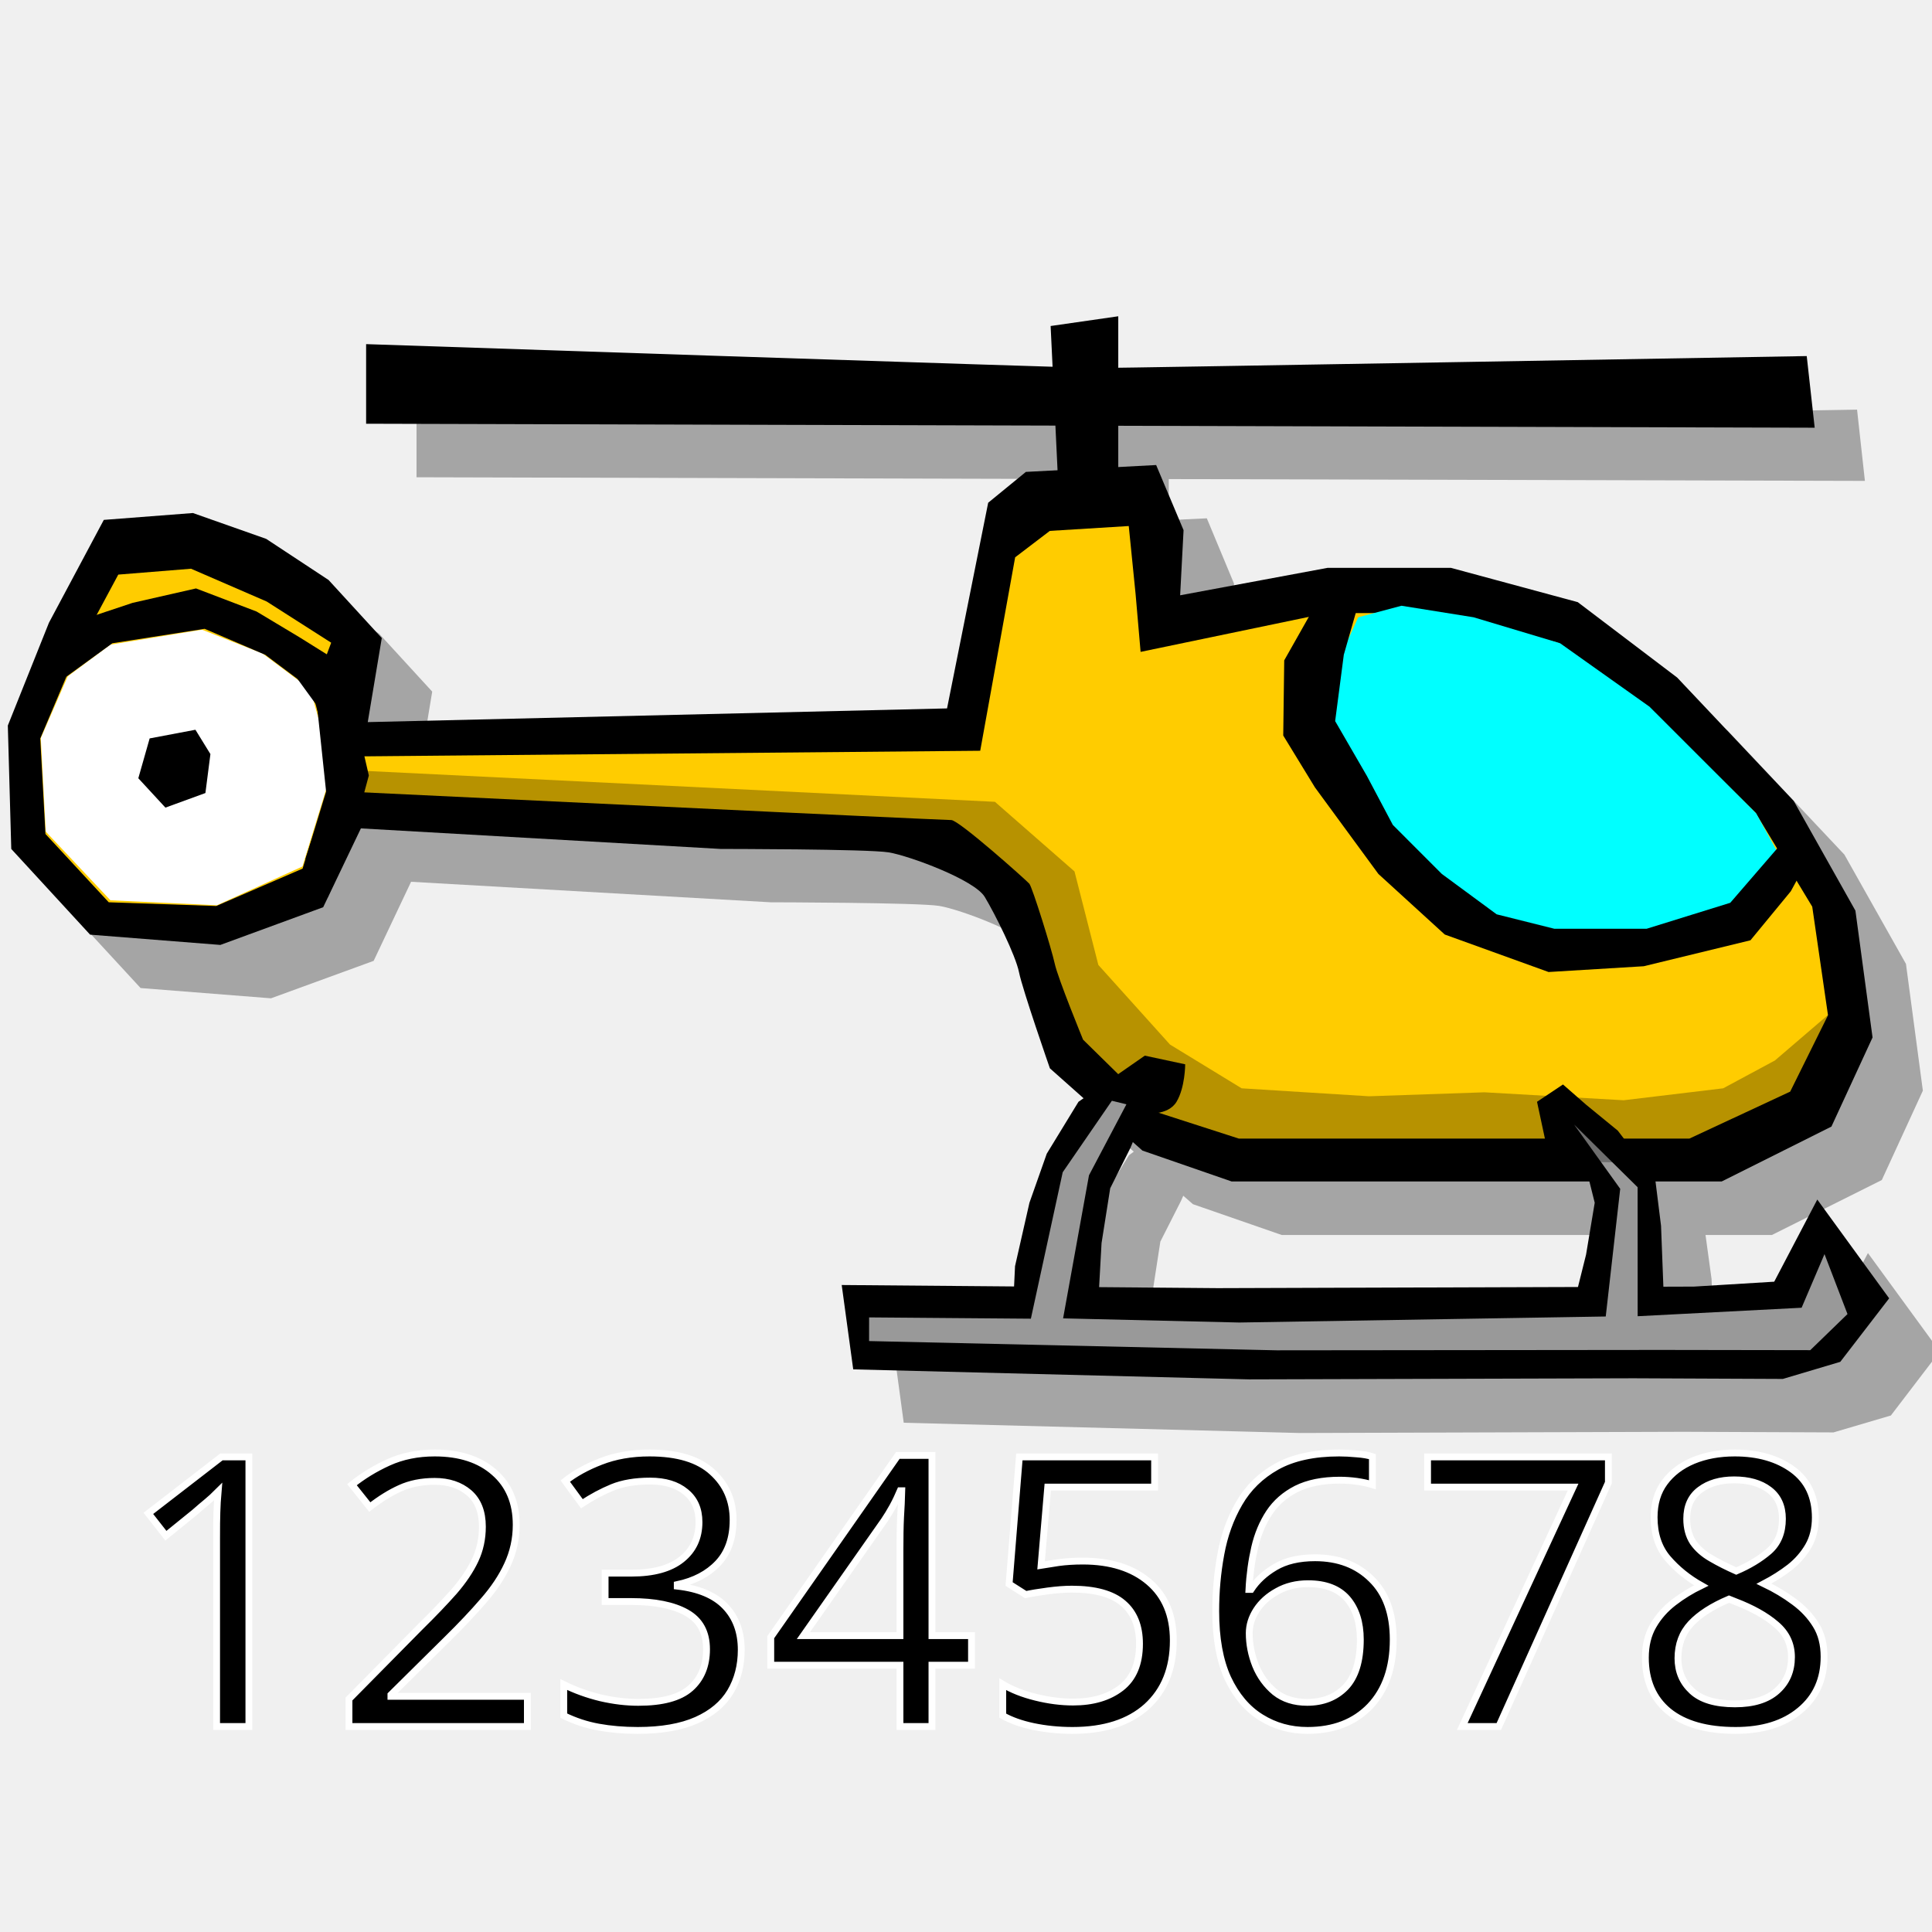
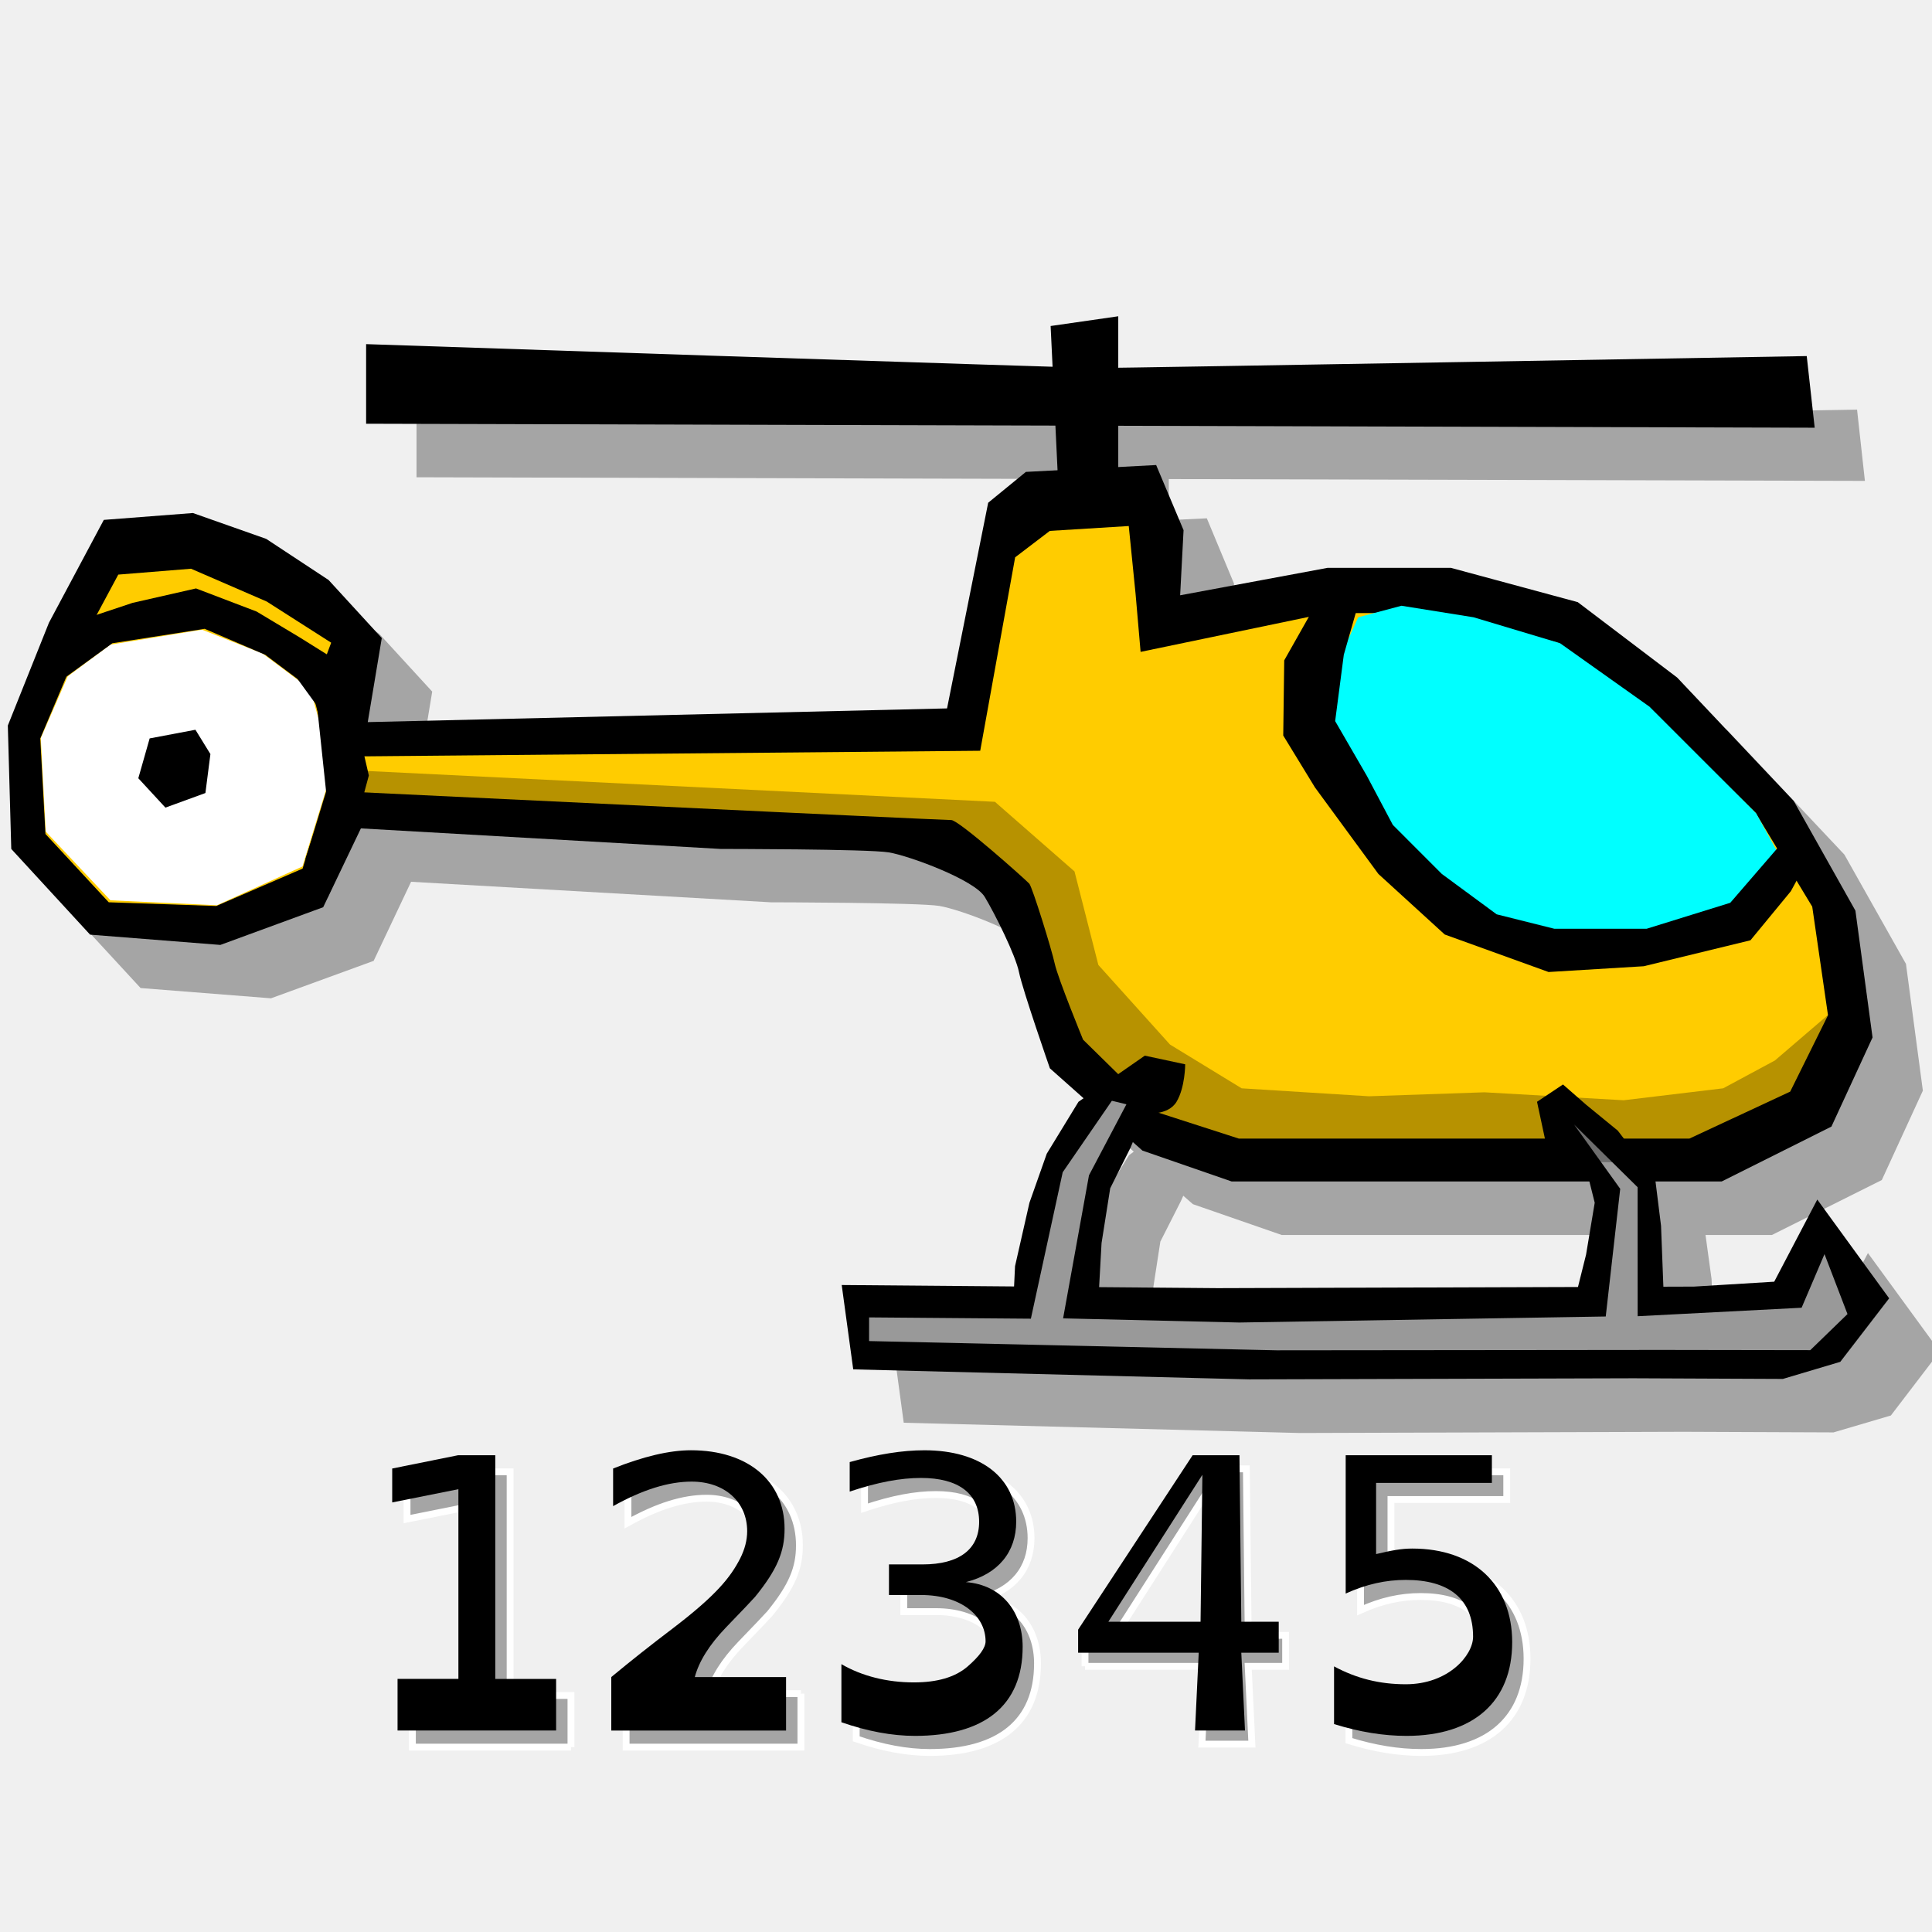
<svg xmlns="http://www.w3.org/2000/svg" width="100" height="100" id="svg12024" version="1.0">
  <defs id="defs12026" />
  <g id="layer1">
    <path style="fill:black;fill-opacity:0.314;fill-rule:evenodd;stroke:none;stroke-width:1px;stroke-linecap:butt;stroke-linejoin:miter;stroke-opacity:1" d="M 60.496,19.141 L 56.996,19.641 L 57.09,21.766 C 52.113,21.632 21.559,20.578 21.559,20.578 L 21.559,24.703 L 57.246,24.797 L 57.34,27.109 L 55.715,27.203 L 53.746,28.797 L 51.621,39.422 L 21.652,40.141 L 22.371,35.797 L 19.621,32.797 L 16.371,30.672 L 12.59,29.328 L 7.996,29.672 L 5.152,34.984 L 3.027,40.328 L 3.184,46.703 L 7.277,51.141 L 14.027,51.672 L 19.34,49.734 L 21.277,45.641 L 39.902,46.703 C 39.902,46.703 47.557,46.713 48.621,46.891 C 49.686,47.068 53.058,48.316 53.59,49.203 C 54.122,50.09 55.162,52.222 55.34,53.109 C 55.517,53.997 56.965,58.078 56.965,58.078 L 58.684,59.609 L 58.434,59.797 L 56.777,62.484 L 55.902,65.016 L 55.152,68.297 L 55.09,69.359 L 46.184,69.266 L 46.777,73.641 L 67.277,74.172 L 87.152,74.109 L 94.902,74.141 L 97.871,73.266 L 100.402,69.953 L 96.684,64.859 L 94.434,69.109 L 90.277,69.359 L 88.715,69.359 L 88.59,66.203 L 88.277,63.922 L 91.715,63.922 L 97.402,61.078 L 99.527,56.453 L 98.652,49.891 L 95.465,44.234 L 89.434,37.828 L 84.277,33.922 L 77.715,32.172 L 71.309,32.172 L 63.684,33.578 L 63.871,30.203 L 62.465,26.828 L 60.496,26.922 L 60.496,24.797 L 96.527,24.891 L 96.121,21.203 C 96.121,21.203 63.514,21.764 60.496,21.797 L 60.496,19.141 z M 61.246,61.891 L 61.746,62.328 L 66.34,63.922 L 75.934,63.922 L 84.871,63.922 L 85.152,65.016 L 84.715,67.703 L 84.309,69.391 L 65.621,69.453 L 59.496,69.391 L 59.621,67.109 L 60.059,64.266 L 61.121,62.172 L 61.246,61.891 z " id="path41860" />
    <g id="g40954" transform="translate(-1.647868,-15.65475)">
      <path id="path34718" d="M 7.021,42.564 L 11.634,42.209 L 15.425,43.546 L 18.655,45.675 L 21.409,48.68 L 20.683,53.031 L 50.667,52.322 L 52.796,41.676 L 54.748,40.08 L 61.49,39.725 L 62.909,43.096 L 62.732,46.467 L 70.361,45.047 L 76.748,45.047 L 83.313,46.822 L 88.458,50.725 L 94.491,57.112 L 97.684,62.79 L 98.571,69.354 L 96.442,73.967 L 90.765,76.806 L 84.2,76.806 L 74.974,76.806 L 65.393,76.806 L 60.78,75.209 L 55.99,70.951 C 55.99,70.951 54.57,66.87 54.393,65.983 C 54.215,65.096 53.151,62.967 52.619,62.08 C 52.086,61.193 48.715,59.951 47.651,59.774 C 46.586,59.596 38.957,59.596 38.957,59.596 L 20.328,58.532 L 18.376,62.612 L 13.053,64.564 L 6.311,64.032 L 2.231,59.596 L 2.053,53.209 L 4.182,47.886 L 7.021,42.564 z " style="fill:black;fill-opacity:1;fill-rule:evenodd;stroke:none;stroke-width:1px;stroke-linecap:butt;stroke-linejoin:miter;stroke-opacity:1" />
      <path id="path35605" d="M 7.77,45.396 L 11.535,45.092 L 15.453,46.79 L 18.79,48.921 L 17.827,51.486 L 18.682,54.818 L 52.384,54.514 L 54.192,44.501 L 55.986,43.134 L 60.072,42.882 L 60.426,46.403 L 60.685,49.396 L 70.336,47.388 L 76.207,47.388 L 82.24,48.908 L 86.97,52.251 L 92.514,57.721 L 95.449,62.584 L 96.265,68.206 L 94.308,72.157 L 89.09,74.588 L 83.056,74.588 L 74.576,74.588 L 65.77,74.588 L 61.53,73.221 L 57.708,69.468 C 57.708,69.468 56.403,66.29 56.24,65.53 C 56.077,64.77 55.077,61.565 54.926,61.396 C 54.753,61.2 51.288,58.109 50.888,58.101 C 50.432,58.092 41.789,57.685 41.789,57.685 L 18.541,56.575 L 17.31,60.614 L 12.84,62.549 L 7.276,62.357 L 4.001,58.822 L 3.732,53.88 L 5.636,49.374 L 7.77,45.396 z " style="fill:#fc0;fill-opacity:1;fill-rule:evenodd;stroke:none;stroke-width:1px;stroke-linecap:butt;stroke-linejoin:miter;stroke-opacity:1" />
      <path id="path36503" d="M 71.95,47.605 L 69.71,52.531 L 71.352,57.308 L 73.741,59.846 L 77.323,62.831 L 81.802,64.772 L 87.325,64.473 L 91.654,63.13 L 94.191,60.741 L 92.549,57.756 L 90.609,55.815 L 87.026,52.233 L 82.399,48.949 L 77.92,47.605 L 74.189,47.008 L 71.95,47.605 z " style="fill:aqua;fill-opacity:1;fill-rule:evenodd;stroke:none;stroke-width:1px;stroke-linecap:butt;stroke-linejoin:miter;stroke-opacity:1" />
      <path id="path35611" d="M 68.119,49.835 L 68.068,53.725 L 69.71,56.412 L 72.994,60.891 L 76.428,64.025 L 81.802,65.966 L 86.728,65.667 L 92.251,64.324 L 94.34,61.786 L 95.236,60.144 L 94.042,59.099 L 91.206,62.383 L 86.877,63.727 L 82.1,63.727 L 79.115,62.98 L 76.278,60.891 L 73.741,58.353 L 72.397,55.815 L 70.755,52.979 L 71.203,49.546 L 72.099,46.411 L 70.308,45.963 L 68.119,49.835 z " style="fill:black;fill-opacity:1;fill-rule:evenodd;stroke:none;stroke-width:1px;stroke-linecap:butt;stroke-linejoin:miter;stroke-opacity:1" />
      <path id="path38283" d="M 60.903,70.295 L 57.47,72.683 L 55.828,75.37 L 54.932,77.908 L 54.186,81.192 L 54.037,84.326 L 57.172,85.371 L 59.112,84.923 L 58.515,82.684 L 58.664,79.997 L 59.112,77.161 L 60.157,75.071 L 60.903,73.28 C 60.903,73.28 62.098,73.429 62.545,72.683 C 62.993,71.937 62.993,70.743 62.993,70.743 L 60.903,70.295 z " style="fill:black;fill-opacity:1;fill-rule:evenodd;stroke:none;stroke-width:1px;stroke-linecap:butt;stroke-linejoin:miter;stroke-opacity:1" />
      <path id="path38285" d="M 83.742,72.832 L 85.384,74.176 L 87.325,76.713 L 87.623,79.102 L 87.772,82.983 L 82.996,83.58 L 83.742,80.595 L 84.19,77.908 L 83.742,76.116 L 81.652,74.773 L 81.204,72.683 L 82.548,71.787 L 83.742,72.832 z " style="fill:black;fill-opacity:1;fill-rule:evenodd;stroke:none;stroke-width:1px;stroke-linecap:butt;stroke-linejoin:miter;stroke-opacity:1" />
      <g transform="translate(10.74765,-4.926005)" id="g38279">
        <path style="fill:black;fill-opacity:1;fill-rule:evenodd;stroke:none;stroke-width:1.268px;stroke-linecap:butt;stroke-linejoin:miter;stroke-opacity:1" d="M 35.063,91.459 L 55.558,91.977 L 75.454,91.92 L 83.181,91.954 L 86.153,91.069 L 88.683,87.782 L 84.963,82.669 L 82.733,86.921 L 78.576,87.175 L 53.926,87.255 L 34.467,87.093 L 35.063,91.459 z " id="path37390" />
        <path style="fill:#999;fill-opacity:1;fill-rule:evenodd;stroke:none;stroke-width:1.268px;stroke-linecap:butt;stroke-linejoin:miter;stroke-opacity:1" d="M 35.884,89.994 L 56.976,90.473 L 76.872,90.453 L 84.599,90.465 L 86.526,88.597 L 85.336,85.494 L 84.151,88.269 L 75.665,88.708 L 75.663,82.031 L 72.376,78.788 L 74.762,82.113 L 74.013,88.722 L 55.045,89.034 L 45.926,88.819 L 47.266,81.413 L 49.204,77.739 L 48.451,77.557 L 45.906,81.256 L 44.258,88.836 L 35.885,88.769 L 35.884,89.994 z " id="path38277" />
      </g>
      <path id="path39176" d="M 4.017,58.7 L 3.759,53.86 L 5.15,50.667 L 7.364,49.019 L 12.102,48.247 L 15.243,49.483 L 17.715,51.336 L 18.642,54.684 L 18.539,56.486 L 17.303,60.503 L 12.874,62.511 L 7.364,62.254 L 4.017,58.7 z " style="fill:white;fill-opacity:1;fill-rule:evenodd;stroke:none;stroke-width:1px;stroke-linecap:butt;stroke-linejoin:miter;stroke-opacity:1" />
      <path id="path39172" d="M 8.807,55.937 L 9.394,53.875 L 11.763,53.427 L 12.539,54.686 L 12.28,56.702 L 10.21,57.457 L 8.807,55.937 z " style="fill:black;fill-opacity:1;fill-rule:evenodd;stroke:none;stroke-width:1px;stroke-linecap:butt;stroke-linejoin:miter;stroke-opacity:1" />
      <path id="path39174" d="M 17.763,51.337 L 15.375,49.546 L 12.24,48.202 L 7.464,48.949 L 4.18,51.337 L 5.374,47.904 L 8.509,46.859 L 11.793,46.112 L 14.927,47.307 L 17.166,48.65 L 19.555,50.143 L 17.763,51.337 z " style="fill:black;fill-opacity:1;fill-rule:evenodd;stroke:none;stroke-width:1px;stroke-linecap:butt;stroke-linejoin:miter;stroke-opacity:1" />
      <path id="path39178" d="M 17.46,60.097 L 18.546,56.808 L 18.057,52.185 L 15.669,48.901 L 19.102,50.096 L 20.147,53.23 L 20.739,55.793 L 19.699,59.649 L 18.613,62.094 L 17.46,60.097 z " style="fill:black;fill-opacity:1;fill-rule:evenodd;stroke:none;stroke-width:1px;stroke-linecap:butt;stroke-linejoin:miter;stroke-opacity:1" />
      <path id="path39180" d="M 56.439,41.089 L 56.028,32.529 L 59.529,32.025 L 59.529,40.585 L 56.439,41.089 z " style="fill:black;fill-opacity:1;fill-rule:evenodd;stroke:none;stroke-width:1px;stroke-linecap:butt;stroke-linejoin:miter;stroke-opacity:1" />
      <path id="path40067" d="M 20.598,37.587 L 95.576,37.793 L 95.164,34.085 C 95.164,34.085 59.735,34.703 58.499,34.703 C 57.263,34.703 20.598,33.467 20.598,33.467 L 20.598,37.587 z " style="fill:black;fill-opacity:1;fill-rule:evenodd;stroke:none;stroke-width:1px;stroke-linecap:butt;stroke-linejoin:miter;stroke-opacity:1" />
    </g>
    <path style="fill:black;fill-opacity:0.282;fill-rule:evenodd;stroke:none;stroke-width:1px;stroke-linecap:butt;stroke-linejoin:miter;stroke-opacity:1" d="M 17.921,39.853 L 51.496,41.501 L 55.616,45.105 L 56.851,49.946 L 60.559,54.066 L 64.267,56.331 L 70.858,56.743 L 76.832,56.537 L 84.041,56.949 L 89.191,56.331 L 91.869,54.89 L 94.752,52.418 L 93.928,57.567 L 88.161,60.245 L 65.091,59.833 L 59.941,58.391 L 59.529,56.537 L 56.234,55.714 L 54.792,53.448 L 52.32,46.444 L 47.788,43.149 L 18.539,41.707 L 17.921,39.853 z " id="path40971" />
-     <text xml:space="preserve" style="font-size:19.546px;font-style:normal;font-variant:normal;font-weight:normal;font-stretch:normal;line-height:125%;letter-spacing:0px;word-spacing:0px;fill:#000000;fill-opacity:1;stroke:#ffffff;stroke-width:0.354;stroke-miterlimit:4;stroke-opacity:1;stroke-dasharray:none;font-family:Ruluko;-inkscape-font-specification:Ruluko" x="5.944" y="89.365" id="text3000">
-       <tspan id="tspan3002" x="5.944" y="89.365" style="font-style:normal;font-variant:normal;font-weight:normal;font-stretch:normal;fill:#000000;fill-opacity:1;stroke:#ffffff;stroke-width:0.354;stroke-miterlimit:4;stroke-opacity:1;stroke-dasharray:none;font-family:Ubuntu;-inkscape-font-specification:Ubuntu">12345678</tspan>
-     </text>
+     <g style="font-size:19.546px;font-style:normal;font-variant:normal;font-weight:normal;font-stretch:normal;line-height:125%;letter-spacing:0px;word-spacing:0px;fill:#000000;fill-opacity:1;stroke:#ffffff;stroke-width:0.354;stroke-miterlimit:4;stroke-opacity:1;font-family:Ruluko;-inkscape-font-specification:Ruluko" id="text3000">
+       <g id="g3959" transform="translate(-59.52924,-8.033357)">
+         <path id="path3151-9" style="font-size:19.546px;font-style:normal;font-variant:normal;font-weight:normal;font-stretch:normal;line-height:125%;letter-spacing:0px;word-spacing:0px;fill:#000000;fill-opacity:0.314;stroke:#ffffff;stroke-width:0.354;stroke-miterlimit:4;stroke-opacity:1;font-family:OpenDyslexic;-inkscape-font-specification:OpenDyslexic" d="m 89.083,98.464 -8.208,0 0,-2.672 3.149,0 0,-9.82 -3.426,0.687 0,-1.756 3.407,-0.687 1.928,0 0,11.577 3.149,0 0,2.672" />
+         <path id="path3153-0" style="font-size:19.546px;font-style:normal;font-variant:normal;font-weight:normal;font-stretch:normal;line-height:125%;letter-spacing:0px;word-spacing:0px;fill:#000000;fill-opacity:0.314;stroke:#ffffff;stroke-width:0.354;stroke-miterlimit:4;stroke-opacity:1;font-family:OpenDyslexic;-inkscape-font-specification:OpenDyslexic" d="m 100.984,95.696 0,2.768 -9.047,0 0,-2.768 c 1.002,-0.83 2.061,-1.67 3.197,-2.529 2.252,-1.718 2.978,-2.644 3.474,-3.608 0.239,-0.477 0.363,-0.945 0.363,-1.412 0,-1.517 -1.164,-2.567 -2.873,-2.567 -1.212,0 -2.539,0.42 -4.066,1.269 l 0,-1.947 c 1.556,-0.62 2.911,-0.945 4.027,-0.945 2.949,0 4.848,1.594 4.848,4.066 0,1.174 -0.372,2.1 -1.527,3.522 -0.162,0.181 -0.668,0.716 -1.517,1.594 -0.849,0.888 -1.384,1.737 -1.603,2.558 l 4.724,0" />
+         <path id="path3155-0" style="font-size:19.546px;font-style:normal;font-variant:normal;font-weight:normal;font-stretch:normal;line-height:125%;letter-spacing:0px;word-spacing:0px;fill:#000000;fill-opacity:0.314;stroke:#ffffff;stroke-width:0.354;stroke-miterlimit:4;stroke-opacity:1;font-family:OpenDyslexic;-inkscape-font-specification:OpenDyslexic" d="m 103.847,95.028 c 1.069,0.62 2.367,0.945 3.751,0.945 1.212,0 2.128,-0.267 2.768,-0.811 0.63,-0.544 0.945,-0.983 0.945,-1.317 0,-1.298 -1.241,-2.395 -3.34,-2.395 l -1.661,0 0,-1.584 1.737,0 c 1.899,0 2.93,-0.783 2.93,-2.205 0,-1.46 -1.069,-2.271 -3.006,-2.271 -1.059,0 -2.243,0.22 -3.693,0.706 l 0,-1.527 c 1.46,-0.41 2.73,-0.611 3.865,-0.611 2.93,0 4.753,1.432 4.753,3.693 0,1.575 -0.935,2.71 -2.605,3.13 1.842,0.143 2.939,1.517 2.939,3.35 0,3.064 -2.014,4.61 -5.574,4.61 -1.193,0 -2.462,-0.239 -3.808,-0.706 l 0,-3.006" />
+         <path id="path3157-0" style="font-size:19.546px;font-style:normal;font-variant:normal;font-weight:normal;font-stretch:normal;line-height:125%;letter-spacing:0px;word-spacing:0px;fill:#000000;fill-opacity:0.314;stroke:#ffffff;stroke-width:0.354;stroke-miterlimit:4;stroke-opacity:1;font-family:OpenDyslexic;-inkscape-font-specification:OpenDyslexic" d="m 115.69,94.282 0,-1.193 5.927,-9.028 2.424,0 0.095,8.618 1.937,0 0,1.603 -1.937,0 0.191,4.027 -2.586,0 0.191,-4.027 -6.242,0 m 1.565,-1.603 4.772,0 0.095,-7.606 -4.867,7.606" />
+         <path id="path3159-7" style="font-size:19.546px;font-style:normal;font-variant:normal;font-weight:normal;font-stretch:normal;line-height:125%;letter-spacing:0px;word-spacing:0px;fill:#000000;fill-opacity:0.314;stroke:#ffffff;stroke-width:0.354;stroke-miterlimit:4;stroke-opacity:1;font-family:OpenDyslexic;-inkscape-font-specification:OpenDyslexic" d="m 129.95,84.215 7.568,0 0,1.432 -5.993,0 0,3.684 c 0.811,-0.191 1.307,-0.286 1.871,-0.286 3.178,0 5.173,1.871 5.173,4.848 0,3.064 -1.995,4.848 -5.469,4.848 -1.193,0 -2.424,-0.2 -3.751,-0.611 l 0,-2.987 c 1.145,0.62 2.348,0.926 3.713,0.926 2.205,0 3.483,-1.498 3.483,-2.462 0,-1.985 -1.279,-2.939 -3.483,-2.939 -1.031,0 -2.042,0.22 -3.111,0.706 l 0,-7.158" />
+       </g>
+       <g id="g3966" transform="translate(-0.05149588,0)">
+         <path id="path3151" style="fill:#000000;stroke:none;font-family:OpenDyslexic;-inkscape-font-specification:OpenDyslexic" d="m 28.837,89.571 -8.208,0 0,-2.672 3.149,0 0,-9.82 -3.426,0.687 0,-1.756 3.407,-0.687 1.928,0 0,11.577 3.149,0 0,2.672" />
+         <path id="path3153" style="fill:#000000;stroke:none;font-family:OpenDyslexic;-inkscape-font-specification:OpenDyslexic" d="m 40.738,86.804 0,2.768 -9.047,0 0,-2.768 c 1.002,-0.83 2.061,-1.67 3.197,-2.529 2.252,-1.718 2.978,-2.644 3.474,-3.608 0.239,-0.477 0.363,-0.945 0.363,-1.412 0,-1.517 -1.164,-2.567 -2.873,-2.567 -1.212,0 -2.539,0.42 -4.066,1.269 l 0,-1.947 c 1.556,-0.62 2.911,-0.945 4.027,-0.945 2.949,0 4.848,1.594 4.848,4.066 0,1.174 -0.372,2.1 -1.527,3.522 -0.162,0.181 -0.668,0.716 -1.517,1.594 -0.849,0.888 -1.384,1.737 -1.603,2.558 l 4.724,0" />
+         <path id="path3155" style="fill:#000000;stroke:none;font-family:OpenDyslexic;-inkscape-font-specification:OpenDyslexic" d="m 43.601,86.136 c 1.069,0.62 2.367,0.945 3.751,0.945 1.212,0 2.128,-0.267 2.768,-0.811 0.63,-0.544 0.945,-0.983 0.945,-1.317 0,-1.298 -1.241,-2.395 -3.34,-2.395 l -1.661,0 0,-1.584 1.737,0 c 1.899,0 2.93,-0.783 2.93,-2.205 0,-1.46 -1.069,-2.271 -3.006,-2.271 -1.059,0 -2.243,0.22 -3.693,0.706 l 0,-1.527 c 1.46,-0.41 2.73,-0.611 3.865,-0.611 2.93,0 4.753,1.432 4.753,3.693 0,1.575 -0.935,2.71 -2.605,3.13 1.842,0.143 2.939,1.517 2.939,3.35 0,3.064 -2.014,4.61 -5.574,4.61 -1.193,0 -2.462,-0.239 -3.808,-0.706 l 0,-3.006" />
+         <path id="path3157" style="fill:#000000;stroke:none;font-family:OpenDyslexic;-inkscape-font-specification:OpenDyslexic" d="m 55.855,85.544 0,-1.193 5.927,-9.028 2.424,0 0.095,8.618 1.937,0 0,1.603 -1.937,0 0.191,4.027 -2.586,0 0.191,-4.027 -6.242,0 m 1.565,-1.603 4.772,0 0.095,-7.606 -4.867,7.606" />
+         <path id="path3159" style="fill:#000000;stroke:none;font-family:OpenDyslexic;-inkscape-font-specification:OpenDyslexic" d="m 69.703,75.323 7.568,0 0,1.432 -5.993,0 0,3.684 c 0.811,-0.191 1.307,-0.286 1.871,-0.286 3.178,0 5.173,1.871 5.173,4.848 0,3.064 -1.995,4.848 -5.469,4.848 -1.193,0 -2.424,-0.2 -3.751,-0.611 l 0,-2.987 c 1.145,0.62 2.348,0.926 3.713,0.926 2.205,0 3.483,-1.498 3.483,-2.462 0,-1.985 -1.279,-2.939 -3.483,-2.939 -1.031,0 -2.042,0.22 -3.111,0.706 l 0,-7.158" />
+       </g>
+     </g>
  </g>
</svg>
